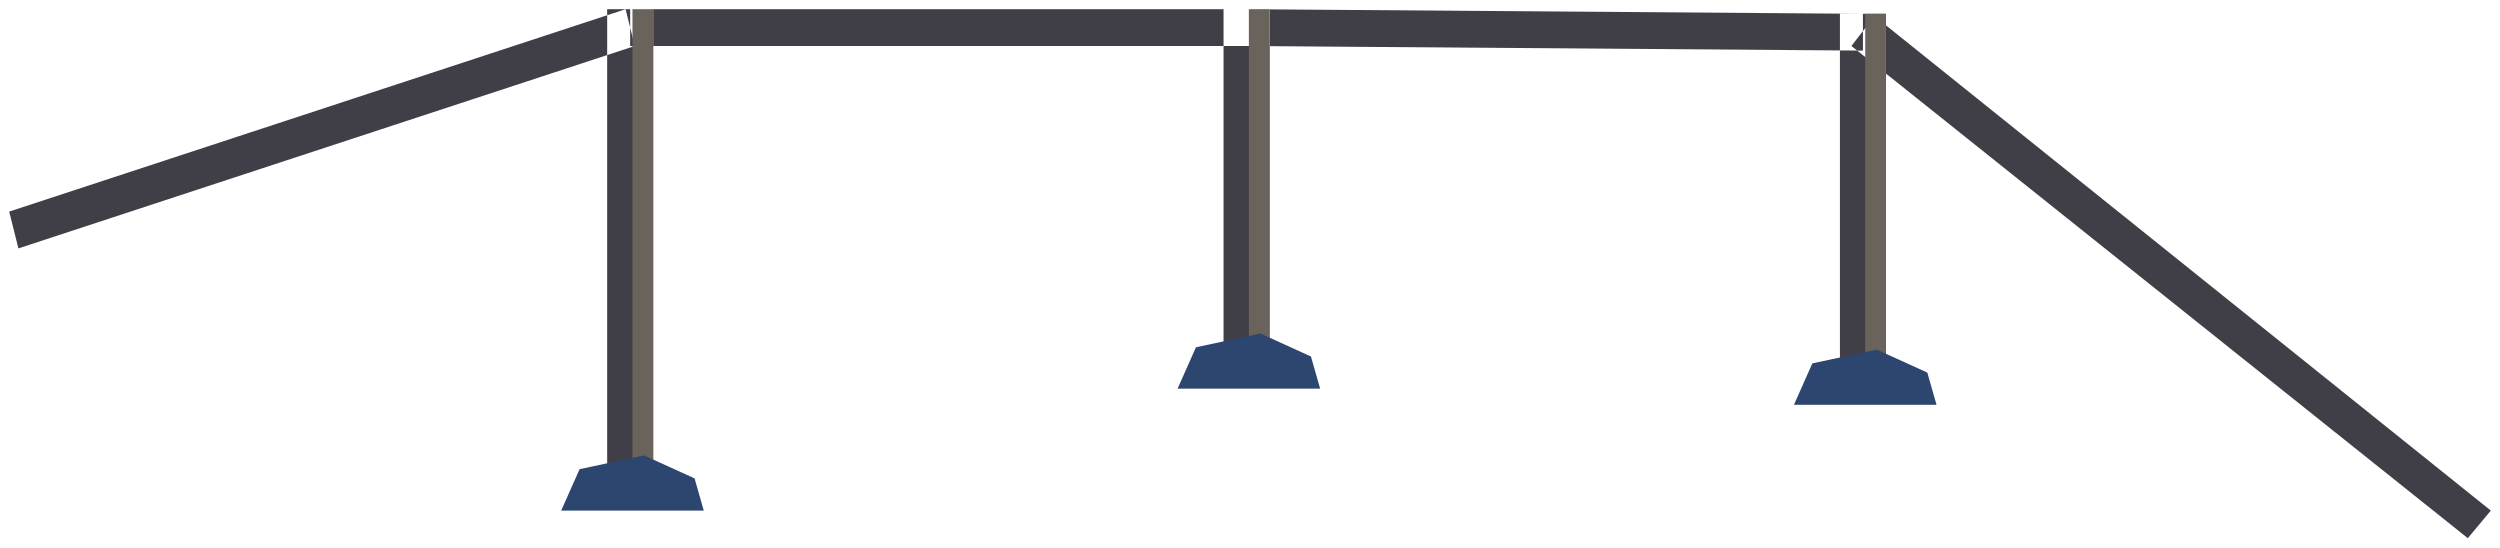
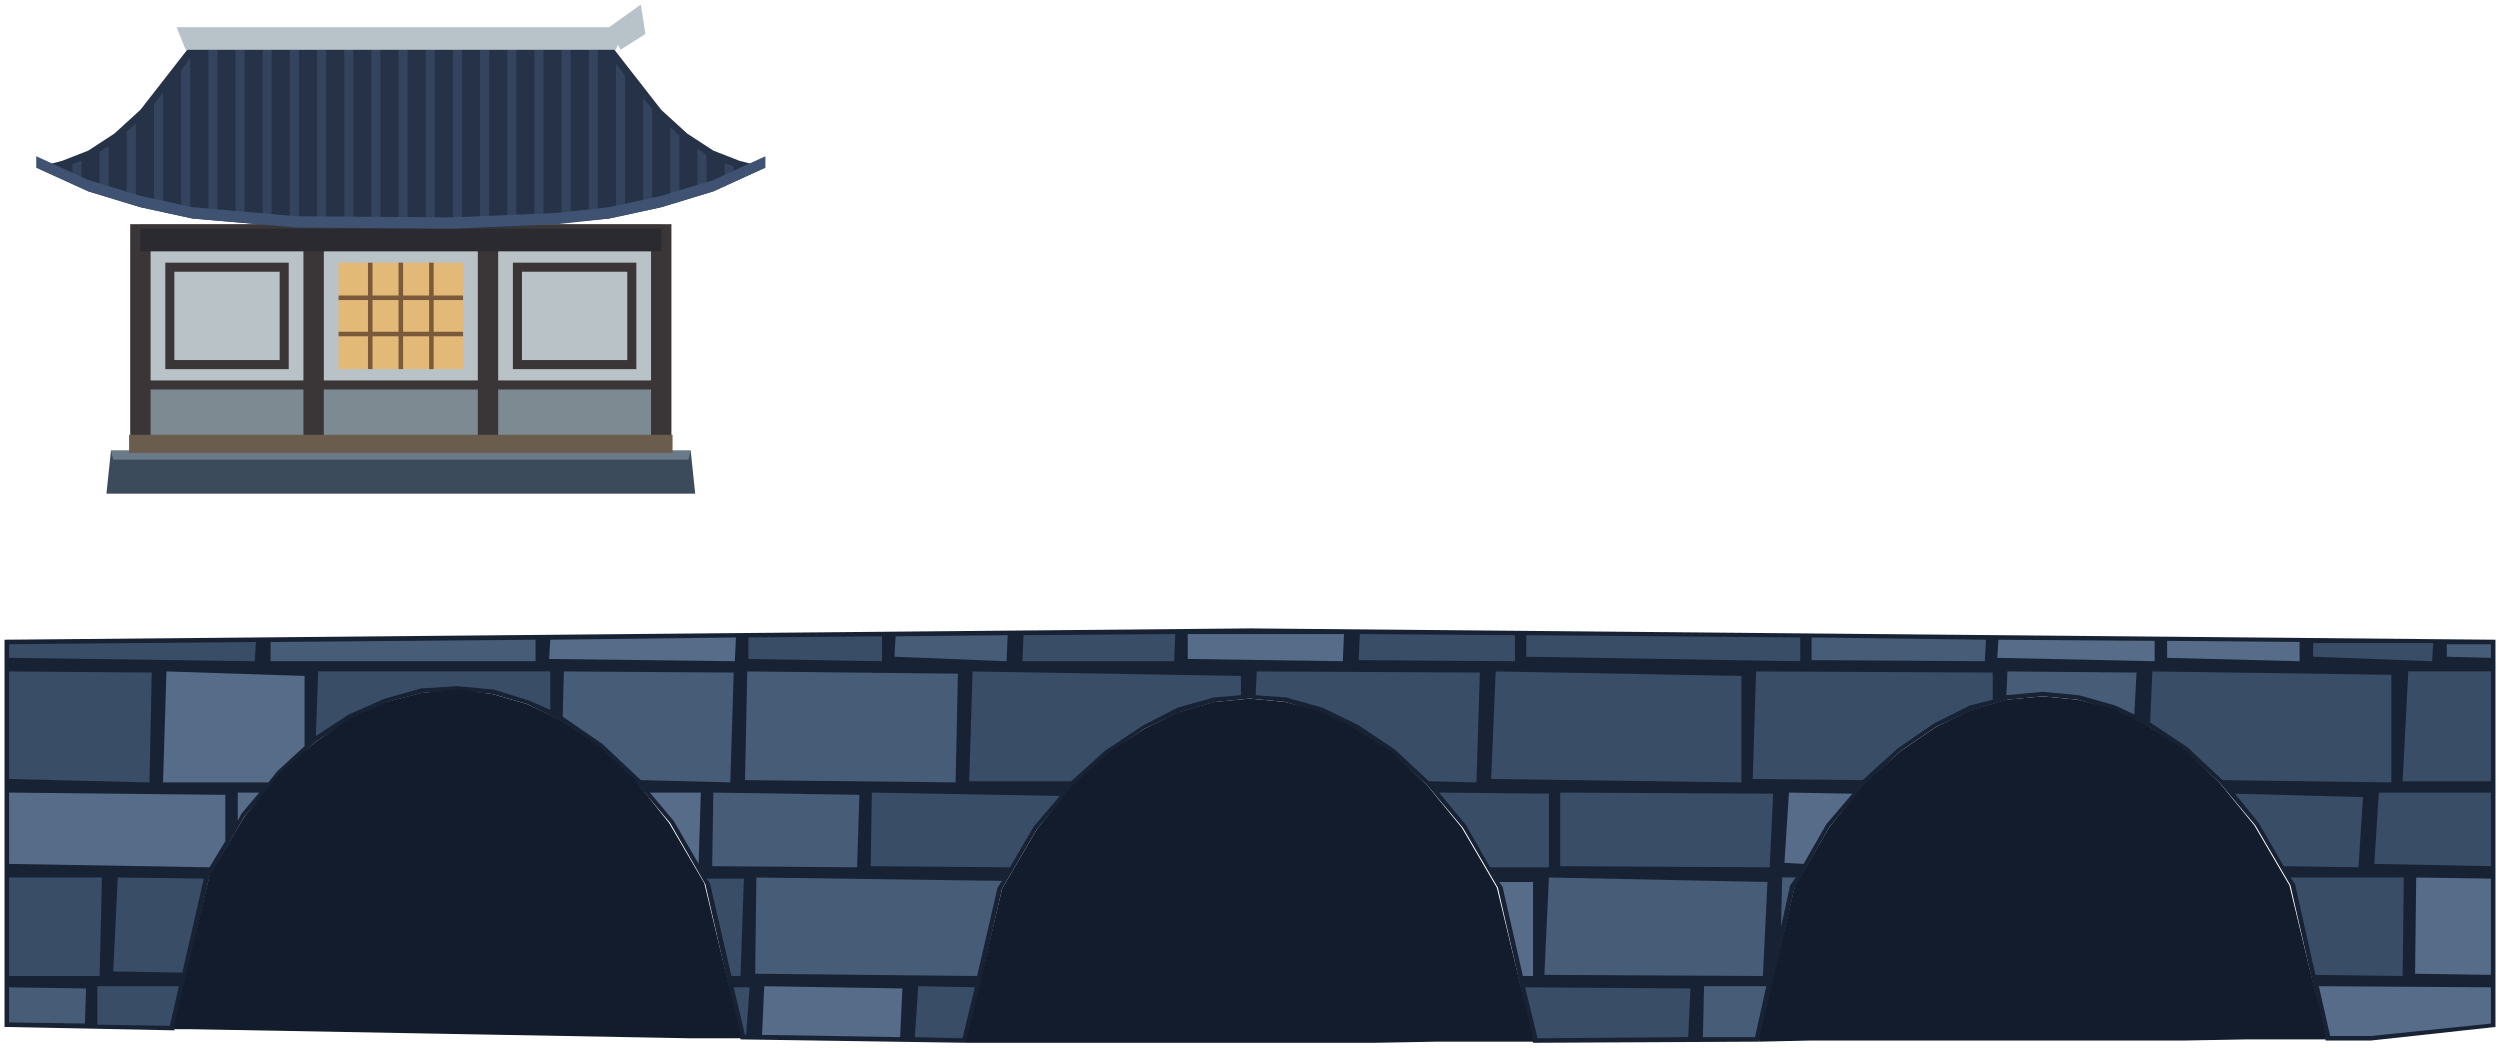
- <svg xmlns="http://www.w3.org/2000/svg" width="1087" height="238" viewBox="1492 1782 1087 238">
-   <path d="M1756 1786 L1776 1786 L1776 1998 L1756 1998 Z M2024 1786 L2044 1786 L2044 1945 L2024 1945 Z M2292 1788 L2312 1788 L2312 1952 L2292 1952 Z M1500 1890 L1768 1802 L1764 1786 L1496 1874 Z M1766 1802 L2034 1802 L2034 1786 L1766 1786 Z M2034 1802 L2302 1804 L2302 1788 L2034 1786 Z M2297 1802 L2565 2016 L2575 2004 L2307 1789 Z" fill="#403e47" />
-   <path d="M1767 1786 L1776 1786 L1776 1998 L1767 1998 Z M2035 1786 L2044 1786 L2044 1945 L2035 1945 Z M2303 1788 L2312 1788 L2312 1952 L2303 1952 Z" fill="#6a635b" />
-   <path d="M1736 2004 L1744 1986 L1772 1980 L1794 1990 L1798 2004 Z M2004 1951 L2012 1933 L2040 1927 L2062 1937 L2066 1951 Z M2272 1958 L2280 1940 L2308 1934 L2330 1944 L2334 1958 Z" fill="#2d4670" />
+ <svg xmlns="http://www.w3.org/2000/svg" width="2208" height="925" viewBox="1296 1420 2208 925">
+   <path d="M1300 2327 L1450 2330 L1481 2194 L1512 2141 L1544 2104 L1575 2075 L1606 2055 L1638 2040 L1669 2032 L1700 2030 L1731 2033 L1762 2042 L1794 2058 L1825 2080 L1856 2109 L1888 2147 L1919 2201 L1950 2338 L2150 2341 L2181 2205 L2212 2152 L2244 2114 L2275 2086 L2306 2064 L2338 2049 L2369 2040 L2400 2037 L2431 2040 L2462 2049 L2494 2064 L2525 2085 L2556 2113 L2588 2151 L2619 2204 L2650 2341 L2850 2340 L2881 2204 L2912 2150 L2944 2112 L2975 2083 L3006 2062 L3038 2047 L3069 2038 L3100 2035 L3131 2038 L3162 2047 L3194 2062 L3225 2083 L3256 2111 L3288 2149 L3319 2202 L3350 2339 L3390 2339 L3500 2327 L3500 1985 L2400 1975 L1300 1985 Z" fill="#172235" />
+   <path d="M1521 2004 L1522 1987 L1304 1989 L1304 2001 Z M2075 2004 L2075 1982 L1957 1983 L1957 2002 Z M2333 2004 L2334 1980 L2200 1981 L2199 2004 Z M1428 2111 L1430 2014 L1304 2013 L1304 2108 Z M1782 2013 L1577 2013 L1575 2070 L1604 2051 L1636 2037 L1668 2028 L1700 2026 L1732 2029 L1764 2039 L1782 2047 Z M2242 2110 L2272 2083 L2305 2061 L2336 2045 L2368 2036 L2392 2034 L2392 2017 L2155 2013 L2152 2110 Z M2600 2111 L2603 2014 L2406 2013 L2405 2034 L2432 2036 L2464 2045 L2495 2060 L2528 2082 L2558 2110 Z M2188 2186 L2209 2150 L2232 2123 L2066 2120 L2065 2185 Z M1384 2282 L1386 2195 L1304 2195 L1304 2282 Z M1457 2279 L1476 2196 L1400 2195 L1396 2278 Z M1950 2282 L1953 2196 L1920 2196 L1923 2200 L1942 2282 Z M1382 2291 L1382 2325 L1446 2326 L1454 2291 Z M1958 2292 L1944 2292 L1954 2334 L1955 2334 Z M2107 2291 L2104 2336 L2146 2337 L2157 2292 Z M2634 2004 L2634 1981 L2497 1980 L2496 2003 Z M2886 2004 L2886 1983 L2644 1981 L2644 2000 Z M3444 2004 L3445 1988 L3339 1988 L3339 2000 Z M2834 2111 L2834 2017 L2617 2013 L2613 2108 Z M2941 2109 L2972 2081 L3004 2059 L3036 2043 L3056 2038 L3056 2014 L2847 2013 L2844 2108 Z M3408 2111 L3408 2016 L3197 2013 L3195 2058 L3228 2080 L3259 2109 Z M3496 2110 L3496 2013 L3423 2013 L3418 2110 Z M2664 2186 L2664 2121 L2567 2120 L2591 2149 L2612 2186 Z M2859 2186 L2862 2121 L2674 2120 L2674 2185 Z M3379 2186 L3383 2124 L3270 2121 L3291 2147 L3313 2185 Z M3496 2185 L3496 2120 L3397 2120 L3393 2183 Z M3418 2282 L3419 2195 L3319 2195 L3323 2201 L3341 2281 Z M2789 2293 L2643 2292 L2654 2337 L2787 2336 Z" fill="#3a4d66" />
+   <path d="M1535 2004 L1769 2004 L1769 1985 L1535 1987 Z M2086 2000 L2185 2004 L2186 1981 L2087 1982 Z M1793 2053 L1828 2077 L1862 2109 L1941 2111 L1944 2014 L1794 2013 Z M1954 2109 L2140 2111 L2142 2015 L1956 2013 Z M1925 2185 L2053 2186 L2055 2122 L1926 2120 Z M1963 2280 L2159 2282 L2177 2204 L2181 2198 L1964 2195 Z M1372 2293 L1304 2292 L1304 2323 L1371 2324 Z M2896 2003 L3049 2004 L3050 1985 L2896 1983 Z M3457 2000 L3496 2001 L3496 1989 L3457 1989 Z M3068 2034 L3100 2031 L3132 2034 L3164 2043 L3181 2051 L3183 2014 L3069 2013 Z M2660 2281 L2853 2282 L2857 2199 L2664 2195 Z M2869 2239 L2877 2202 L2882 2195 L2870 2195 Z M2800 2336 L2846 2336 L2856 2291 L2801 2291 Z" fill="#475c77" />
+   <path d="M1781 2002 L1945 2004 L1946 1983 L1782 1985 Z M2345 2002 L2482 2004 L2483 1980 L2345 1980 Z M1440 2111 L1533 2111 L1541 2101 L1565 2079 L1565 2017 L1443 2013 Z M1481 2186 L1495 2163 L1495 2122 L1304 2120 L1304 2183 Z M1506 2145 L1509 2139 L1525 2120 L1506 2120 Z M1915 2120 L1870 2120 L1891 2145 L1913 2183 Z M1969 2334 L2091 2336 L2093 2293 L1971 2291 Z M3060 2001 L3199 2004 L3199 1986 L3061 1985 Z M3210 2001 L3327 2004 L3327 1987 L3210 1986 Z M2872 2182 L2889 2183 L2909 2148 L2932 2121 L2876 2120 Z M2650 2282 L2650 2199 L2620 2199 L2623 2203 L2641 2282 Z M3429 2280 L3496 2281 L3496 2196 L3430 2195 Z M3344 2291 L3354 2335 L3390 2335 L3496 2324 L3496 2292 Z" fill="#566c88" />
+   <path d="M1950 2333 L1918 2200 L1887 2147 L1856 2108 L1825 2079 L1793 2057 L1762 2042 L1731 2033 L1700 2029 L1668 2032 L1637 2040 L1606 2054 L1575 2075 L1543 2103 L1512 2141 L1481 2193 L1450 2325 L1450 2329 L1465 2329 L1520 2330 L1575 2331 L1630 2332 L1685 2333 L1740 2334 L1795 2335 L1850 2336 L1905 2337 L1950 2337 Z M3350 2334 L3318 2202 L3287 2149 L3256 2111 L3225 2082 L3193 2061 L3162 2046 L3131 2038 L3100 2035 L3068 2038 L3037 2047 L3006 2062 L2975 2083 L2943 2112 L2912 2150 L2881 2203 L2850 2336 L2850 2340 L2895 2339 L2950 2339 L3005 2339 L3060 2339 L3115 2339 L3170 2339 L3225 2339 L3280 2338 L3335 2338 L3350 2338 Z M2650 2336 L2618 2204 L2587 2151 L2556 2113 L2525 2084 L2493 2063 L2462 2048 L2431 2040 L2400 2037 L2368 2040 L2337 2049 L2306 2064 L2275 2085 L2243 2114 L2212 2152 L2181 2205 L2150 2337 L2150 2341 L2180 2341 L2235 2341 L2290 2341 L2345 2341 L2400 2341 L2455 2341 L2510 2341 L2565 2340 L2620 2340 L2650 2340 Z" fill="#121c2c" />
+   <path d="M1390 1856 L1394 1818 L1906 1818 L1910 1856 Z" fill="#3c4b5c" />
+   <path d="M1394 1818 L1906 1818 L1904 1826 L1396 1826 Z" fill="#6a7a88" />
+   <path d="M1420 1818 L1420 1618 L1880 1618 L1880 1818 Z" fill="#b9c2c6" />
+   <path d="M1420 1818 L1420 1762 L1880 1762 L1880 1818 Z" fill="#7d8a91" />
+   <path d="M1595 1652 L1705 1652 L1705 1746 L1595 1746 Z" fill="#e2b977" />
+   <path d="M1679 1652 L1675 1652 L1675 1681 L1652 1681 L1652 1652 L1648 1652 L1648 1681 L1625 1681 L1625 1652 L1621 1652 L1621 1681 L1595 1681 L1595 1685 L1621 1685 L1621 1713 L1595 1713 L1595 1717 L1621 1717 L1621 1746 L1625 1746 L1625 1717 L1648 1717 L1648 1746 L1652 1746 L1652 1717 L1675 1717 L1675 1746 L1679 1746 L1679 1717 L1705 1717 L1705 1713 L1679 1713 L1679 1685 L1705 1685 L1705 1681 L1679 1681 Z M1648 1685 L1648 1713 L1625 1713 L1625 1685 Z M1675 1685 L1675 1713 L1652 1713 L1652 1685 Z" fill="#7a5a3a" />
+   <path d="M1889 1618 L1411 1618 L1411 1818 L1429 1818 L1429 1764 L1564 1764 L1564 1818 L1582 1818 L1582 1764 L1718 1764 L1718 1818 L1736 1818 L1736 1764 L1871 1764 L1871 1818 L1889 1818 Z M1429 1634 L1564 1634 L1564 1756 L1429 1756 Z M1718 1634 L1718 1756 L1582 1756 L1582 1634 Z M1871 1634 L1871 1756 L1736 1756 L1736 1634 Z M1442 1652 L1442 1746 L1551 1746 L1551 1652 Z M1450 1660 L1543 1660 L1543 1738 L1450 1738 Z M1749 1652 L1749 1746 L1858 1746 L1858 1652 Z M1757 1660 L1850 1660 L1850 1738 L1757 1738 Z" fill="#3a3536" />
+   <path d="M1410 1820 L1890 1820 L1890 1804 L1410 1804 Z" fill="#6b5d4d" />
+   <path d="M1328 1568 L1374 1589 L1420 1603 L1466 1613 L1558 1621 L1650 1622 L1742 1621 L1834 1613 L1880 1603 L1926 1589 L1972 1568 L1949 1562 L1926 1553 L1903 1538 L1880 1517 L1834 1458 L1466 1458 L1420 1517 L1397 1538 L1374 1553 L1351 1562 Z" fill="#253247" />
+   <path d="M1420 1622 L1880 1622 L1880 1642 L1420 1642 Z" fill="#2a2a30" />
+   <path d="M1368 1562 L1360 1565 L1360 1576 L1368 1579 Z M1392 1549 L1384 1554 L1384 1586 L1392 1588 Z M1408 1593 L1416 1596 L1416 1529 L1408 1536 Z M1440 1502 L1432 1512 L1432 1600 L1440 1601 Z M1464 1471 L1456 1482 L1456 1605 L1464 1606 Z M1480 1609 L1488 1609 L1488 1464 L1480 1464 Z M1512 1464 L1504 1464 L1504 1611 L1512 1612 Z M1536 1464 L1528 1464 L1528 1613 L1536 1614 Z M1560 1464 L1552 1464 L1552 1615 L1560 1615 Z M1584 1464 L1576 1464 L1576 1615 L1584 1616 Z M1608 1464 L1600 1464 L1600 1616 L1608 1616 Z M1632 1464 L1624 1464 L1624 1616 L1632 1616 Z M1648 1616 L1656 1616 L1656 1464 L1648 1464 Z M1680 1464 L1672 1464 L1672 1616 L1680 1616 Z M1704 1464 L1696 1464 L1696 1616 L1704 1616 Z M1720 1615 L1728 1615 L1728 1464 L1720 1464 Z M1752 1464 L1744 1464 L1744 1615 L1752 1614 Z M1776 1464 L1768 1464 L1768 1614 L1776 1613 Z M1792 1612 L1800 1611 L1800 1464 L1792 1464 Z M1824 1464 L1816 1464 L1816 1609 L1824 1608 Z M1848 1487 L1840 1476 L1840 1606 L1848 1604 Z M1872 1516 L1864 1507 L1864 1601 L1872 1599 Z M1896 1540 L1888 1532 L1888 1595 L1896 1592 Z M1920 1557 L1912 1551 L1912 1587 L1920 1584 Z M1944 1567 L1936 1564 L1936 1578 L1944 1574 Z" fill="#34445e" />
+   <path d="M1328 1568 L1374 1589 L1420 1603 L1466 1613 L1558 1621 L1696 1622 L1788 1618 L1834 1613 L1880 1603 L1926 1589 L1972 1568 L1972 1558 L1926 1579 L1880 1593 L1834 1603 L1788 1608 L1696 1612 L1558 1611 L1466 1603 L1420 1593 L1374 1579 L1328 1558 Z" fill="#3f5272" />
+   <path d="M1452 1444 L1848 1444 L1840 1464 L1460 1464 Z M1834 1444 L1862 1424 L1866 1450 L1844 1464 Z" fill="#b8c3c9" />
</svg>
